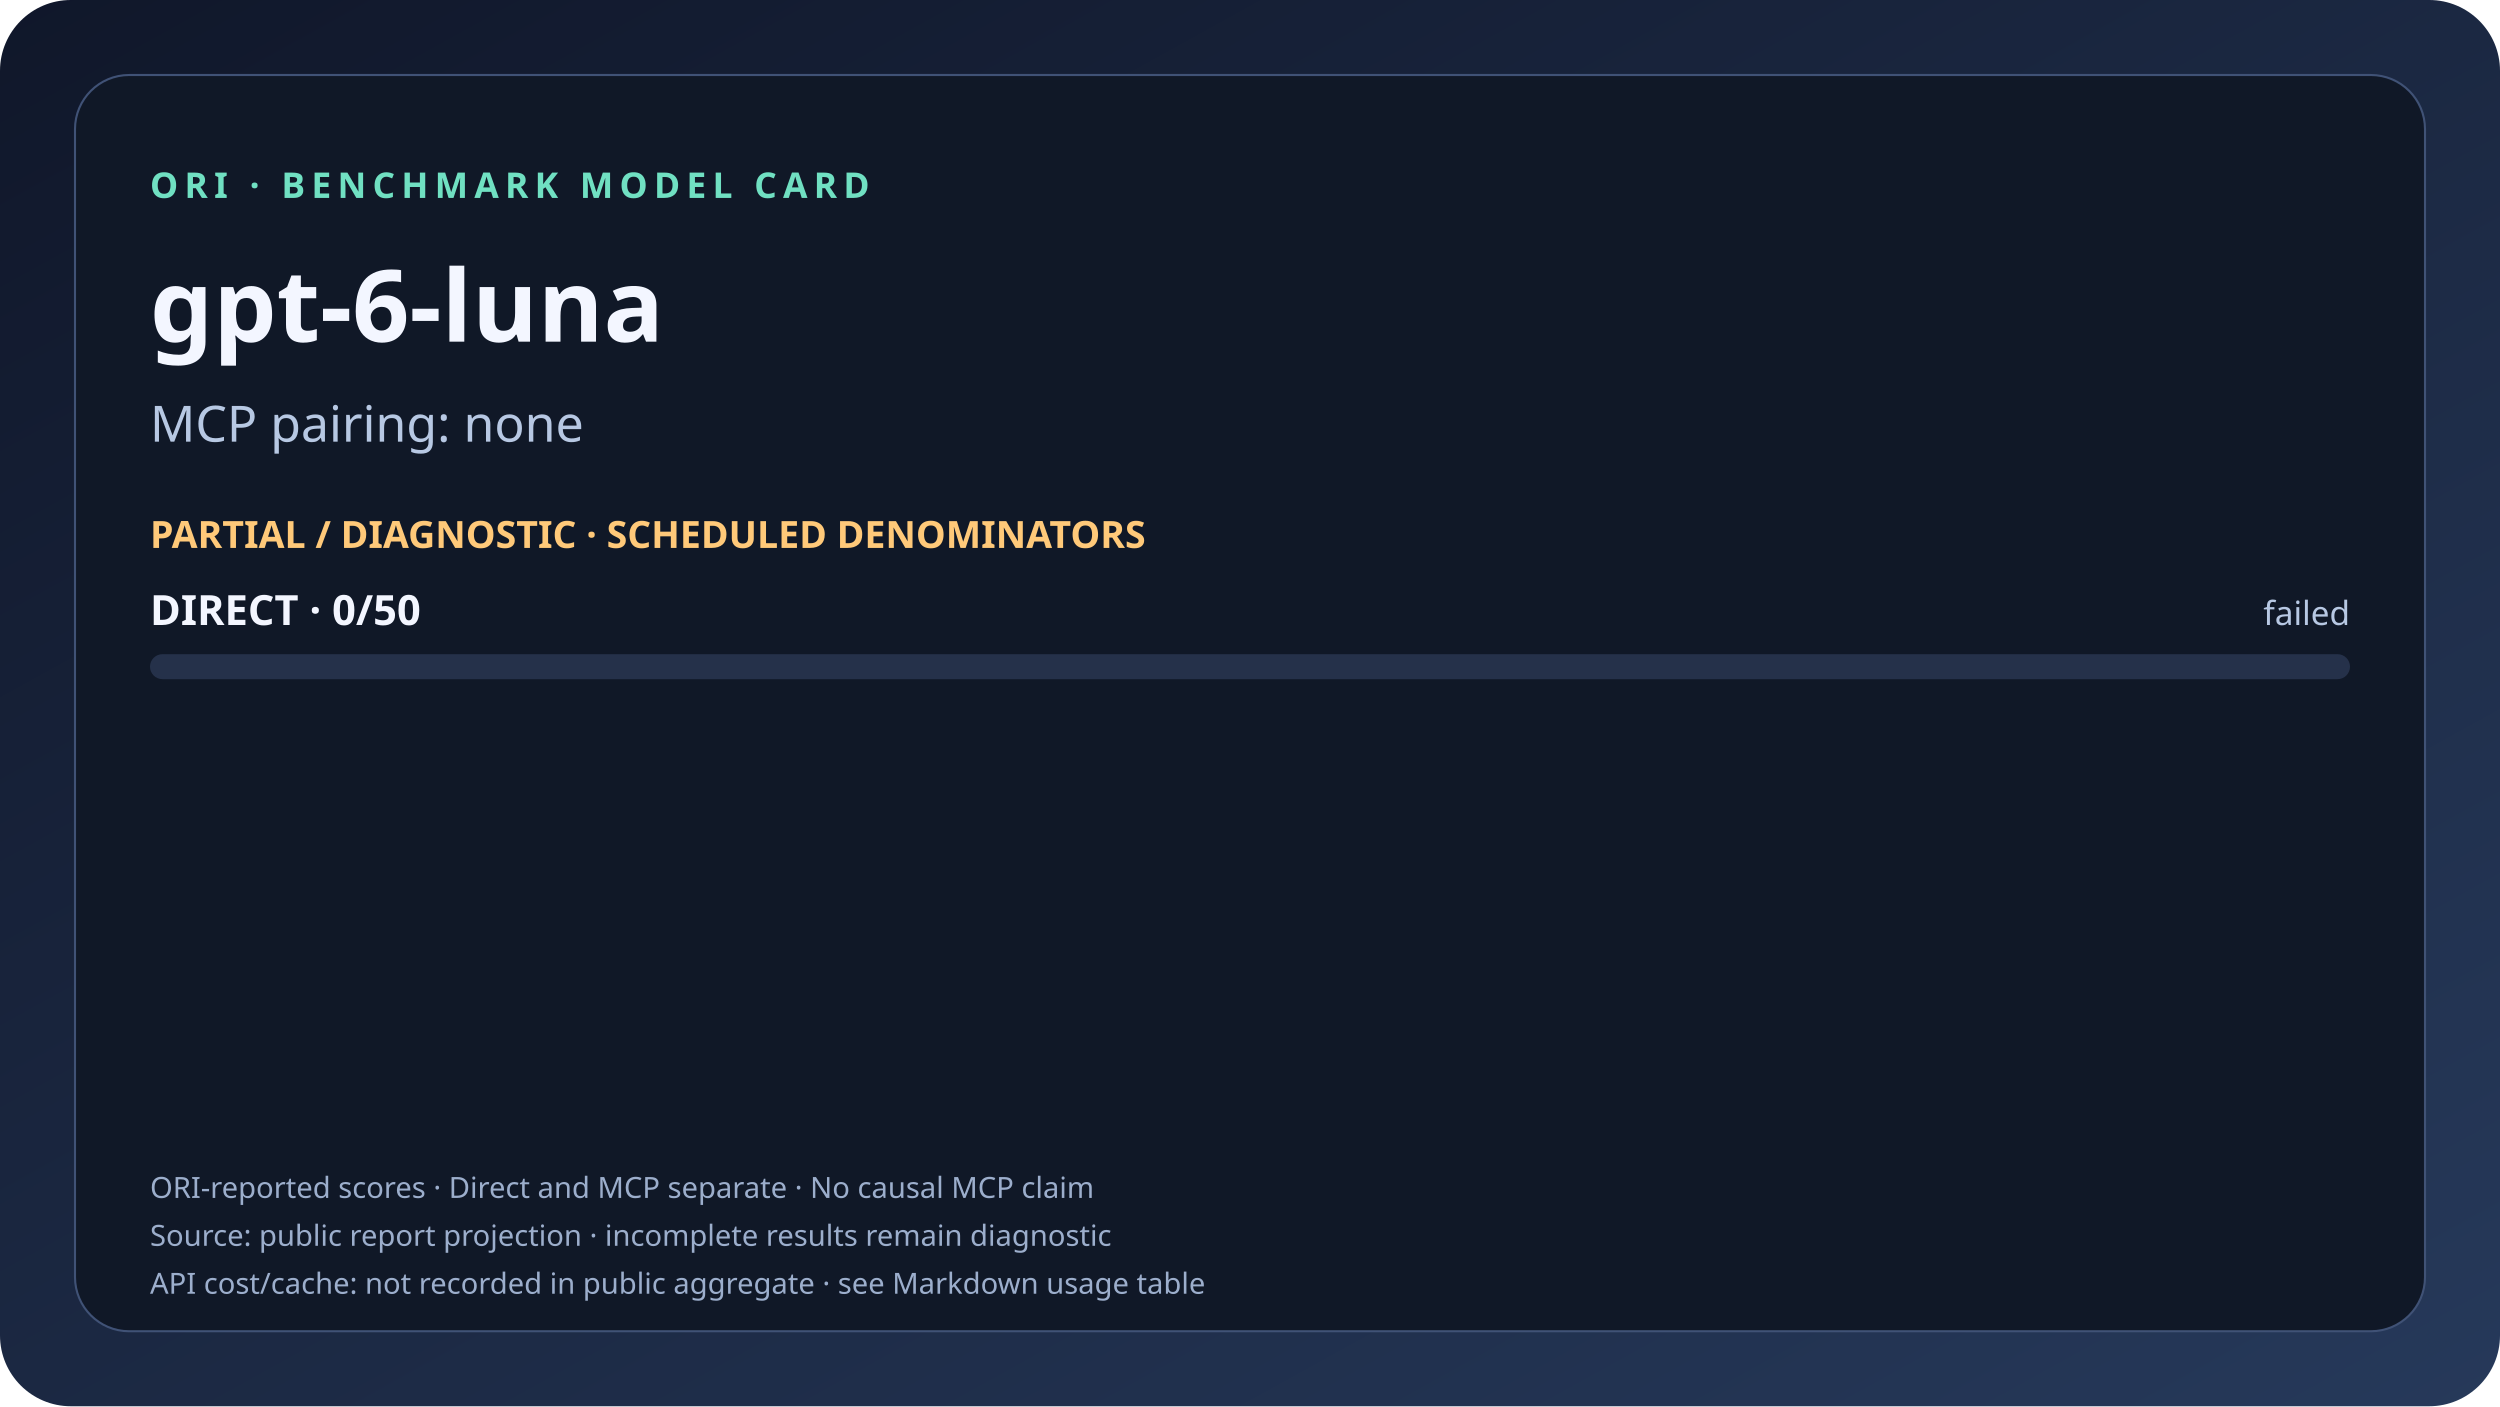
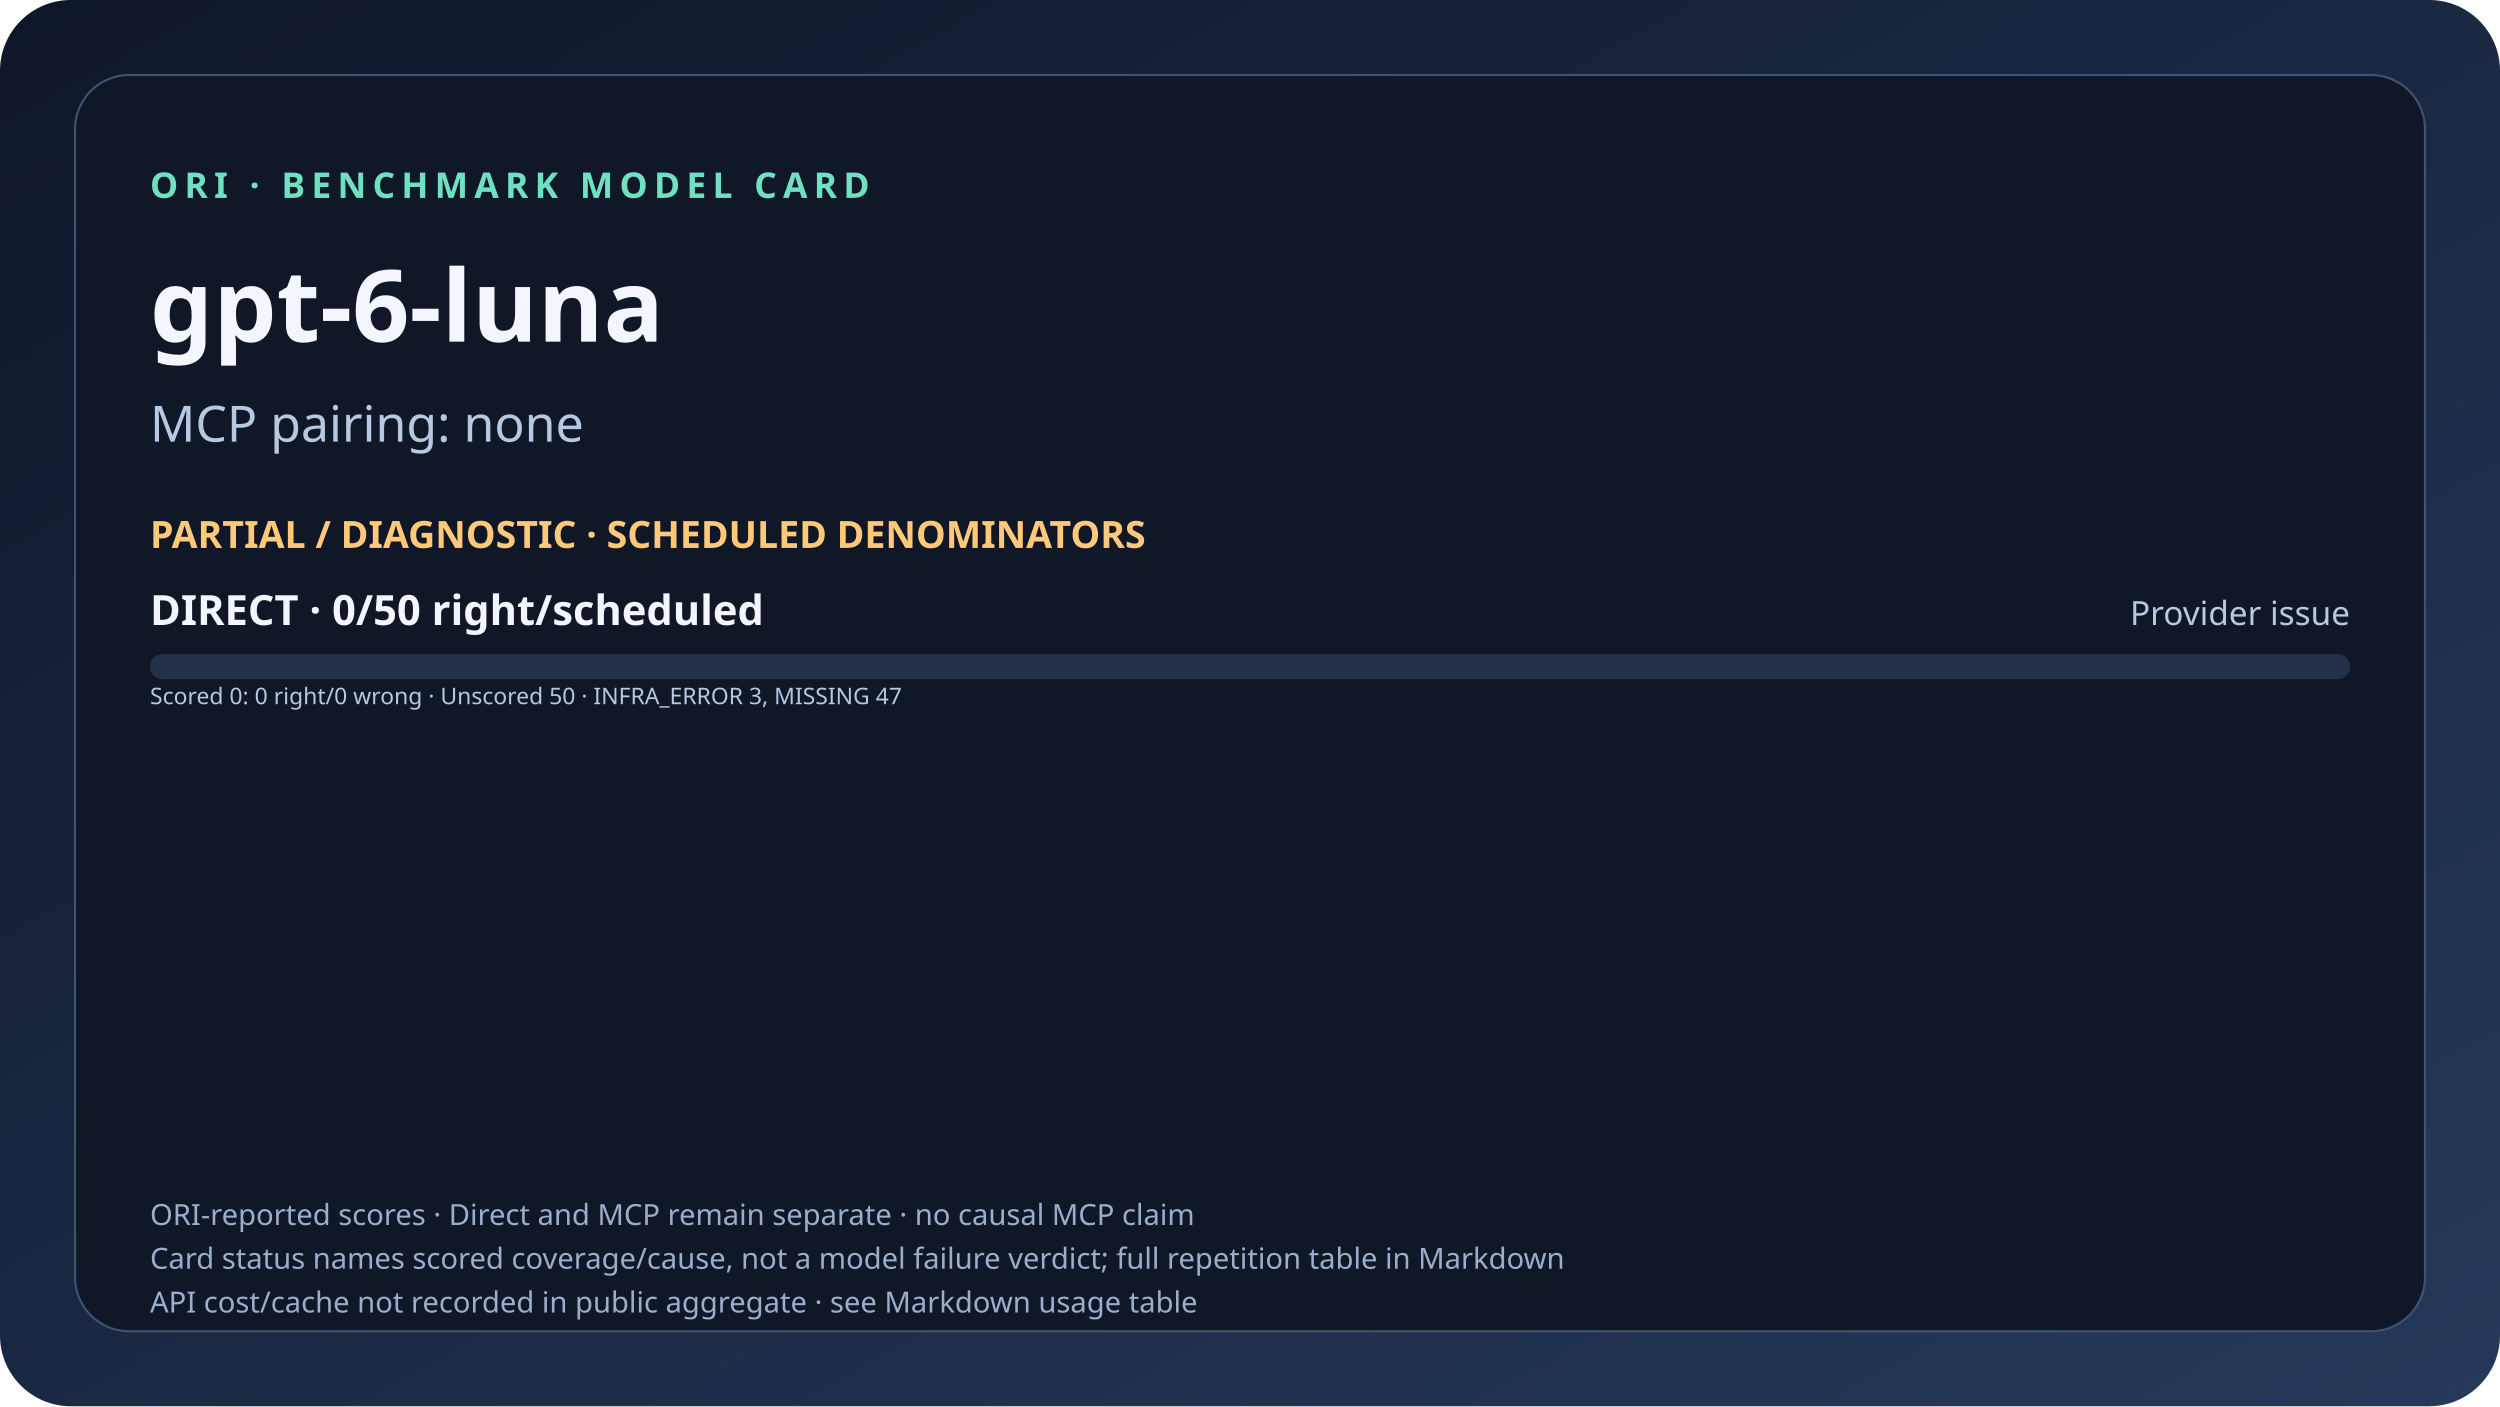
<svg xmlns="http://www.w3.org/2000/svg" width="1200" height="675" viewBox="0 0 1200 675">
  <defs>
    <linearGradient id="bg" x1="0" y1="0" x2="1" y2="1">
      <stop stop-color="#10172a" />
      <stop offset="1" stop-color="#26395a" />
    </linearGradient>
  </defs>
  <rect width="1200" height="675" rx="34" fill="url(#bg)" />
  <rect x="36" y="36" width="1128" height="603" rx="26" fill="#101827" stroke="#405276" />
  <text x="72" y="95" class="eyebrow">ORI · BENCHMARK MODEL CARD</text>
  <text x="72" y="164" class="title">gpt-6-luna</text>
  <text x="72" y="212" class="pairing">MCP pairing: none</text>
  <text x="72" y="263" class="status">PARTIAL / DIAGNOSTIC · SCHEDULED DENOMINATORS</text>
-   <text x="72" y="300" class="label">DIRECT · 0/50</text>
-   <text x="1128" y="300" text-anchor="end" class="state">failed</text>
+   <text x="72" y="300" class="label">DIRECT · 0/50 right/scheduled</text>
+   <text x="1128" y="300" text-anchor="end" class="state">Provider issue</text>
  <rect x="72" y="314" width="1056" height="12" rx="6" fill="#25314a" />
  <rect x="72" y="314" width="0.0" height="12" rx="6" fill="#70e0c2" />
-   <text x="72" y="575" class="footer">ORI-reported scores · Direct and MCP separate · No causal MCP claim</text>
-   <text x="72" y="598" class="footer">Source: public report projection · incomplete results remain diagnostic</text>
-   <style>.title{font:700 48px system-ui,sans-serif;fill:#f3f6ff}.pairing{font:24px system-ui,sans-serif;fill:#b7c8e3}.eyebrow{font:700 17px system-ui,sans-serif;letter-spacing:3px;fill:#70e0c2}.status{font:700 18px system-ui,sans-serif;fill:#ffc979}.label{font:700 20px system-ui,sans-serif;fill:#f3f6ff}.state{font:16px system-ui,sans-serif;fill:#b7c8e3}.footer{font:14px system-ui,sans-serif;fill:#9caecc}</style>
-   <text x="72" y="621" class="footer">API cost/cache: not recorded in public aggregate · see Markdown usage table</text>
+   <text x="72" y="588" class="footer">ORI-reported scores · Direct and MCP remain separate · no causal MCP claim</text>
+   <text x="72" y="609" class="footer">Card status names scored coverage/cause, not a model failure verdict; full repetition table in Markdown</text>
+   <style>.title{font:700 48px system-ui,sans-serif;fill:#f3f6ff}.pairing{font:24px system-ui,sans-serif;fill:#b7c8e3}.eyebrow{font:700 17px system-ui,sans-serif;letter-spacing:3px;fill:#70e0c2}.status{font:700 18px system-ui,sans-serif;fill:#ffc979}.label{font:700 20px system-ui,sans-serif;fill:#f3f6ff}.state{font:16px system-ui,sans-serif;fill:#b7c8e3}.footer{font:14px system-ui,sans-serif;fill:#9caecc}.detail{font:11px system-ui,sans-serif;fill:#b7c8e3}</style>
+   <text x="72" y="630" class="footer">API cost/cache not recorded in public aggregate · see Markdown usage table</text>
+   <text x="72" y="338" class="detail">Scored 0: 0 right/0 wrong · Unscored 50 · INFRA_ERROR 3, MISSING 47</text>
</svg>
